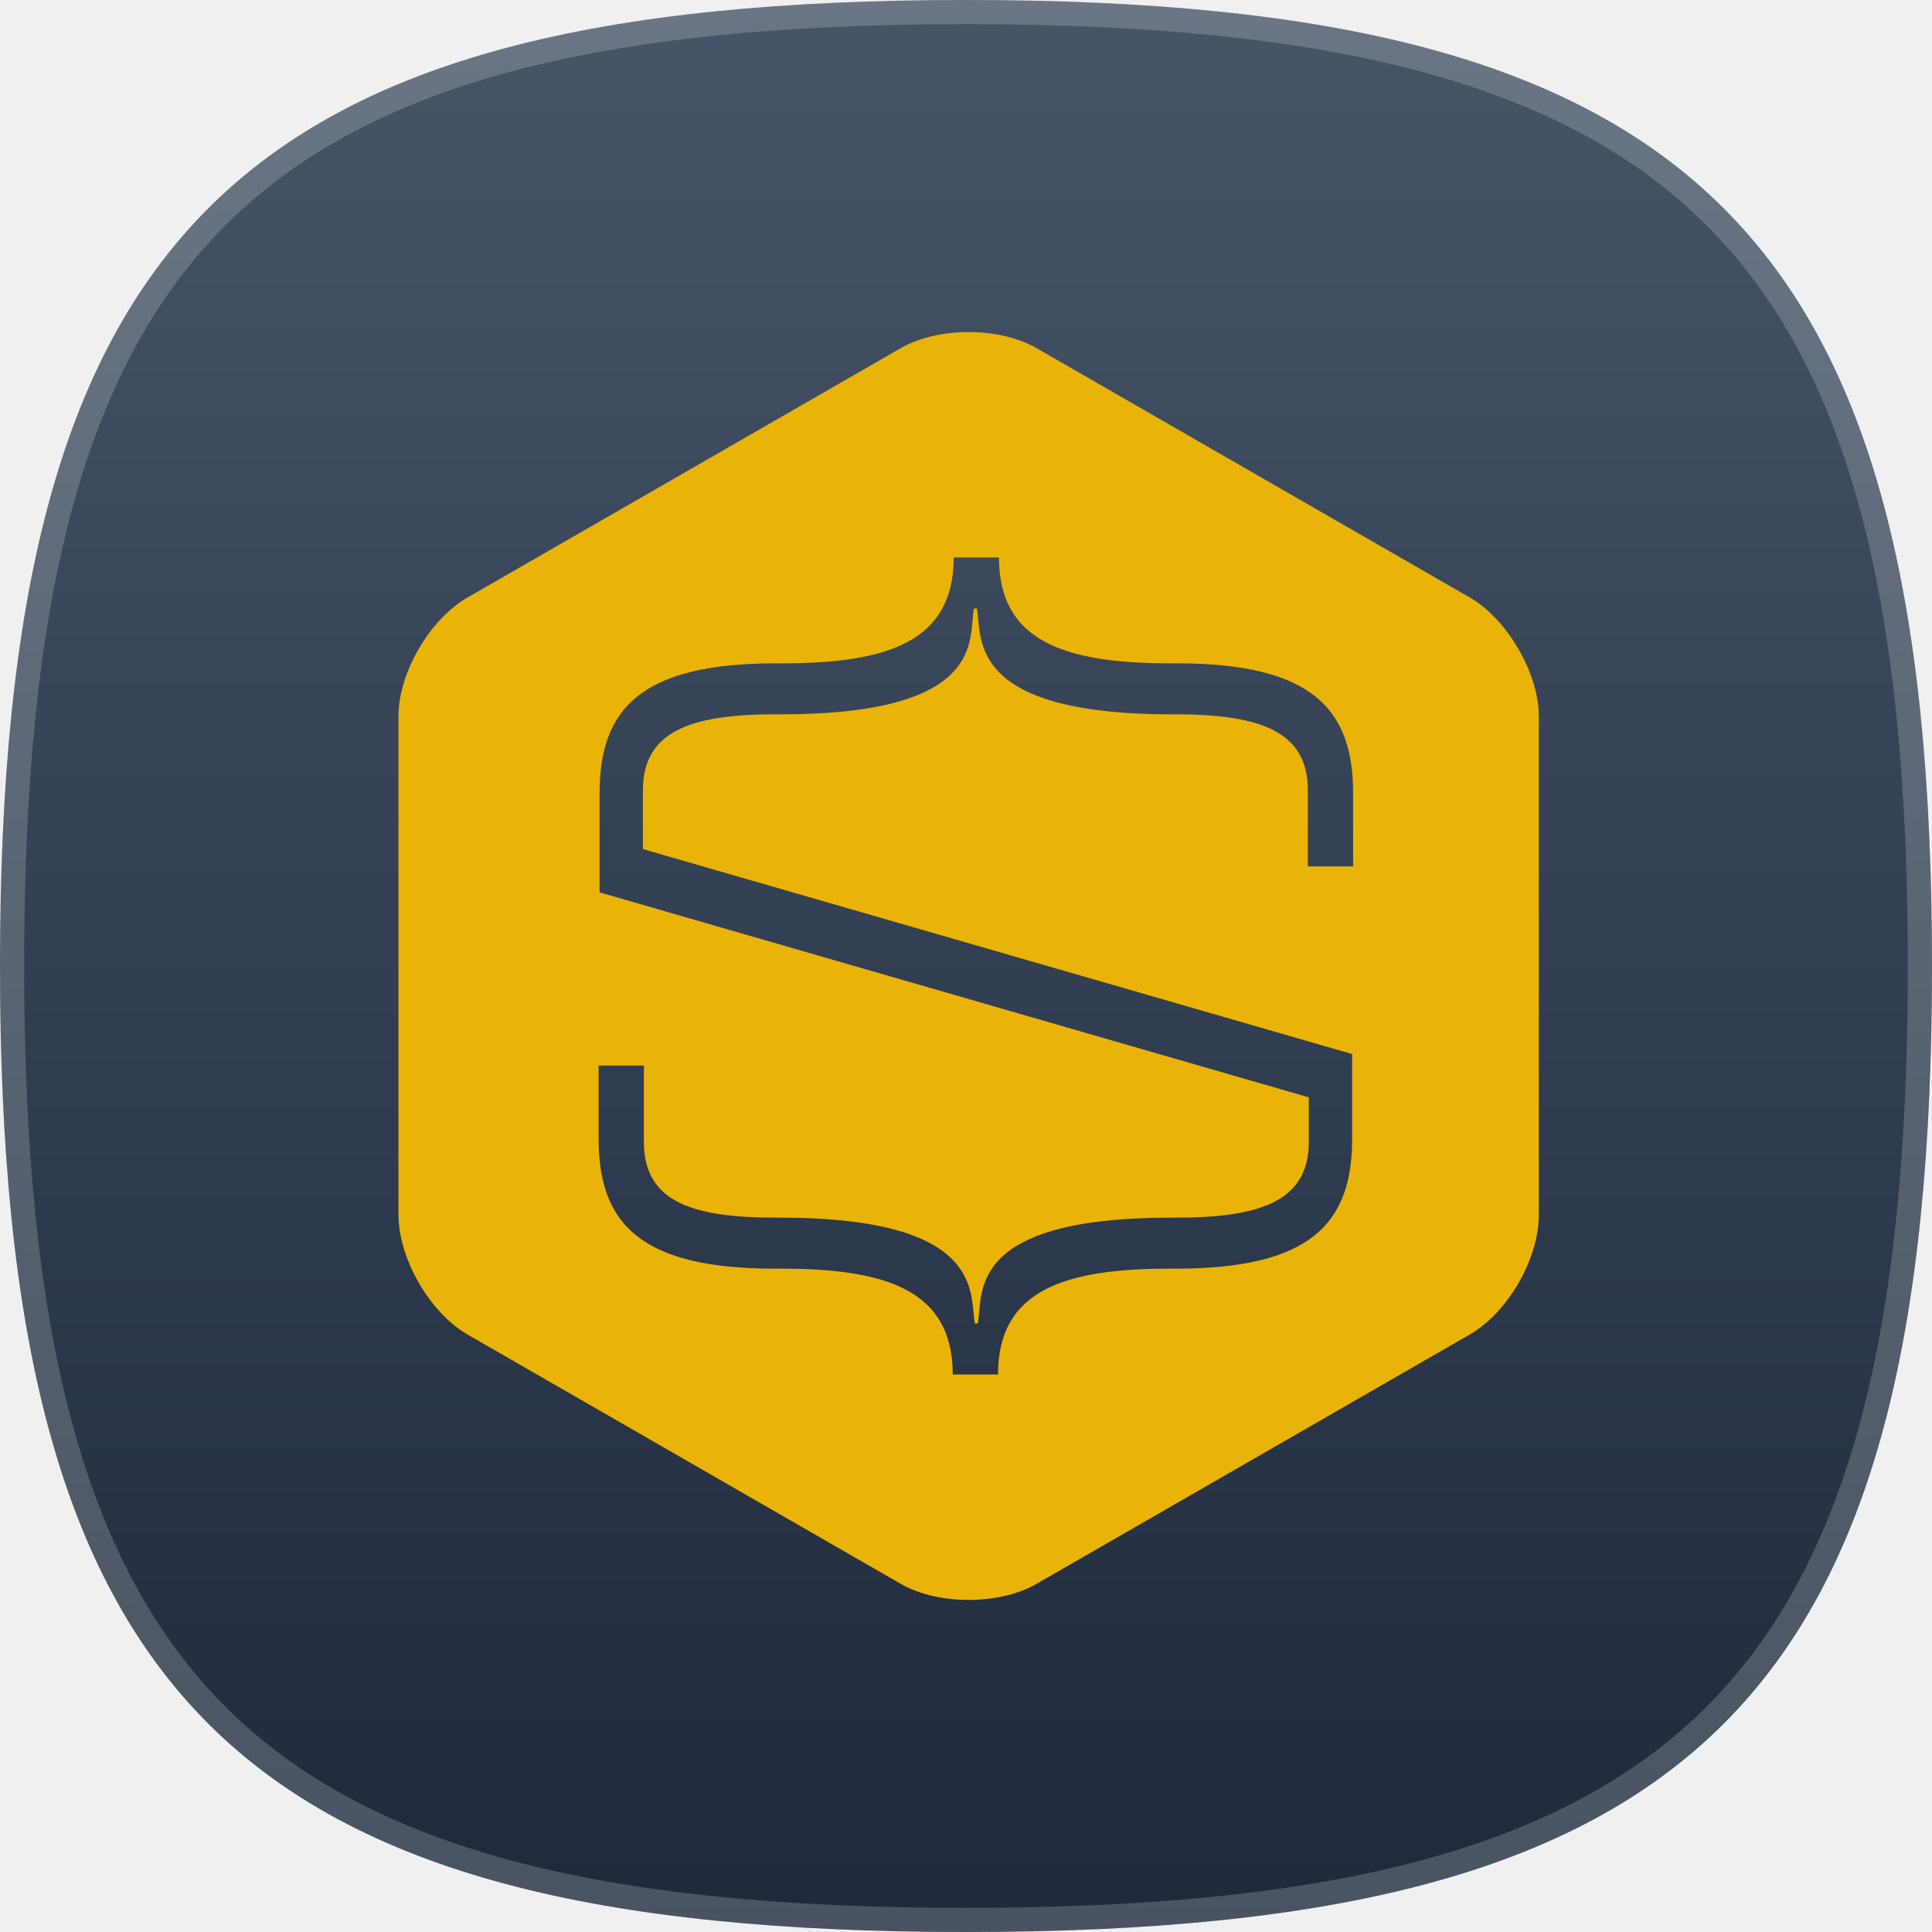
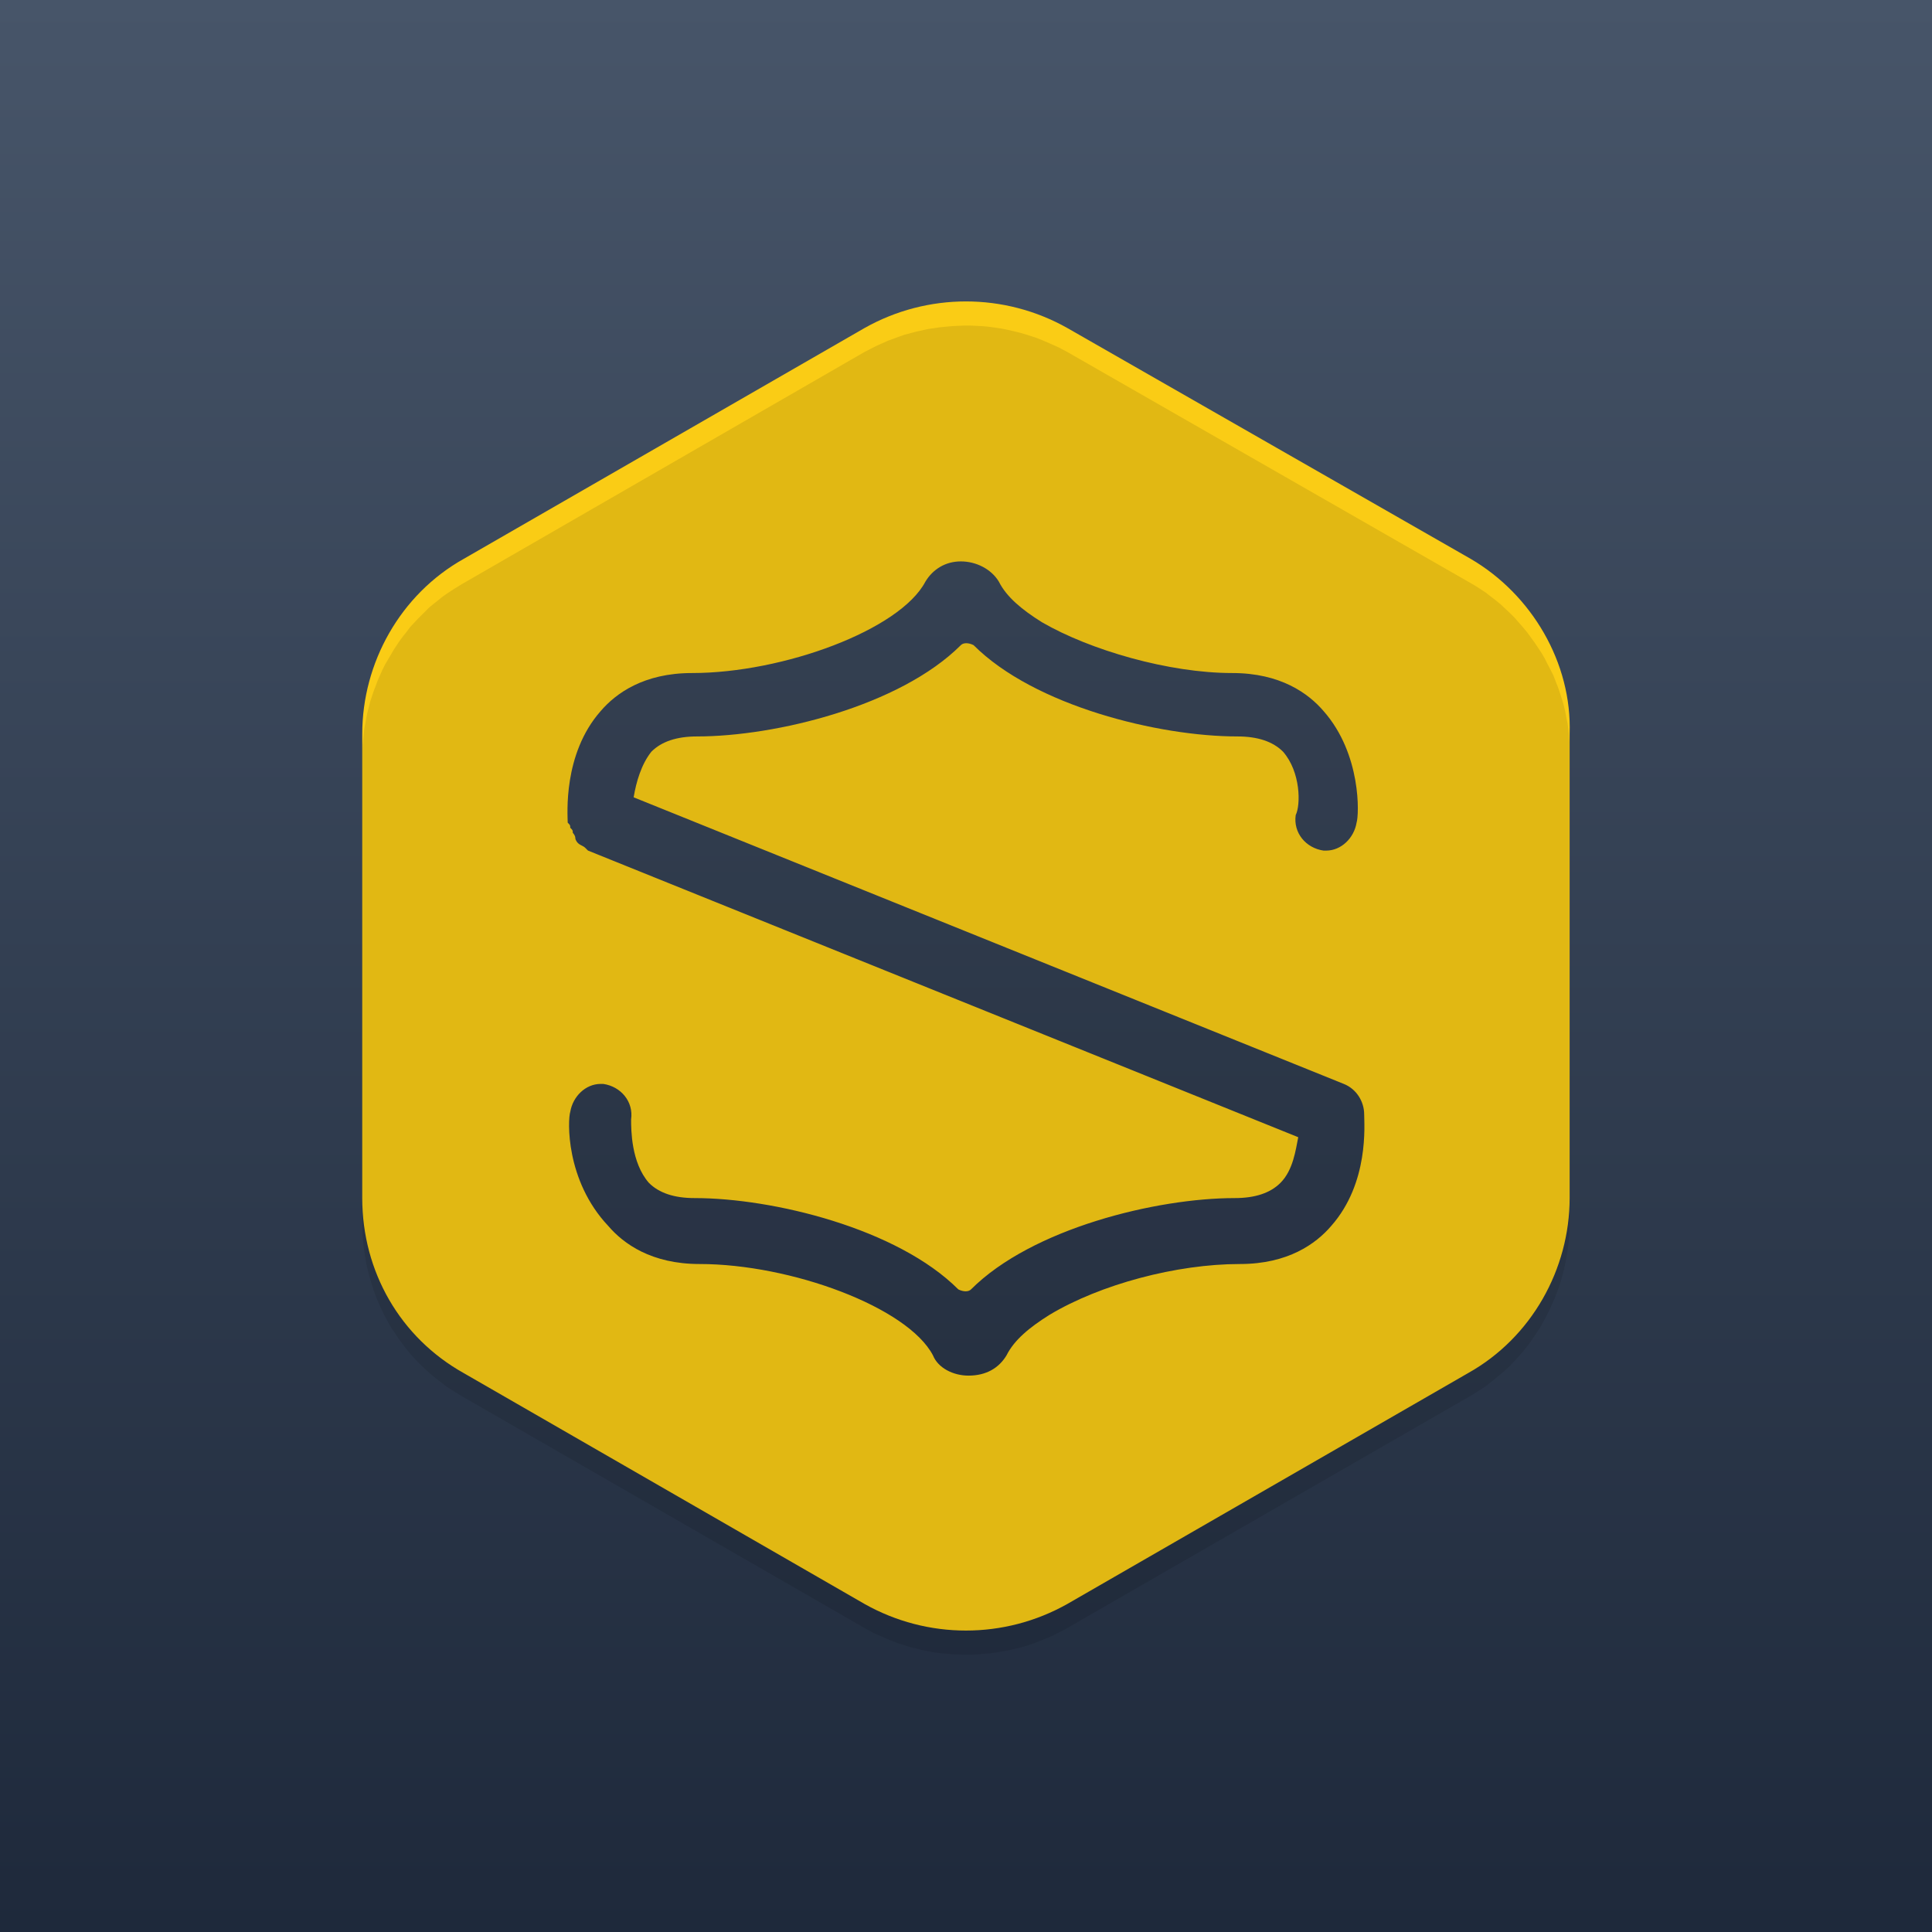
- <svg xmlns="http://www.w3.org/2000/svg" width="320" height="320" viewBox="0 0 320 320" fill="none">
-   <g clip-path="url(#clip0_1016_7697)">
-     <path d="M160 0C281.326 0 320 38.674 320 160C320 281.326 281.326 320 160 320C38.674 320 0 281.326 0 160C0 38.674 38.674 0 160 0Z" fill="url(#paint0_linear_1016_7697)" />
-     <path d="M160 2C220.573 2 259.85 11.683 284.083 35.917C308.317 60.15 318 99.427 318 160C318 220.573 308.317 259.85 284.083 284.083C259.85 308.317 220.573 318 160 318C99.427 318 60.15 308.317 35.917 284.083C11.683 259.85 2 220.573 2 160C2 99.427 11.683 60.15 35.917 35.917C60.15 11.683 99.427 2 160 2Z" stroke="#F8FAFC" stroke-opacity="0.2" stroke-width="4" />
-     <g clip-path="url(#clip1_1016_7697)">
-       <path d="M243.564 99.032L171.837 57.749C165.62 54.084 155.26 54.084 149.044 57.749L77.317 99.032C71.101 102.698 66 111.465 66 118.638V201.203C66 208.376 71.101 217.302 77.317 220.968L149.044 262.25C155.26 265.917 165.62 265.917 171.837 262.25L243.564 220.968C249.78 217.302 254.88 208.535 254.88 201.203V118.638C254.88 111.624 249.78 102.698 243.564 99.032ZM224.118 143.503H216.626V130.911C216.626 121.347 209.135 118.319 194.789 118.319H194.152C159.723 118.319 162.751 105.408 161.795 100.786H161.317C160.361 105.567 163.708 118.319 129.279 118.319H128.323C113.977 118.319 106.486 121.347 106.486 130.911V140.634L223.958 174.584V176.497V188.611C223.958 202.478 217.264 210.129 194.789 210.129H193.674C176.14 210.129 165.302 213.795 165.302 227.662H157.81C157.81 213.795 146.972 210.129 129.438 210.129H128.323C105.848 210.129 99.154 202.478 99.154 188.611V176.497H106.645V189.089C106.645 198.812 114.137 201.681 128.482 201.681H129.12C163.548 201.681 160.52 214.592 161.476 219.214H161.954C162.911 214.433 159.723 201.681 193.992 201.681H194.949C209.294 201.681 216.786 198.653 216.786 189.089V181.757L99.313 147.806V143.503V131.389C99.313 117.522 106.008 109.871 128.482 109.871H129.598C147.131 109.871 157.97 106.205 157.97 92.338H165.461C165.461 106.205 176.3 109.871 193.833 109.871H194.949C217.423 109.871 224.118 117.522 224.118 131.389V143.503Z" fill="#EAB308" />
-     </g>
+ <svg xmlns="http://www.w3.org/2000/svg" width="80" height="80" viewBox="0 0 80 80" fill="none">
+   <rect width="80" height="80" fill="url(#paint0_linear_snipcart)" />
+   <g transform="translate(15.000 12.481) scale(1.19286)">
+     <path d="M38.478 8.937l-14-8.012a7.17 7.17 0 00-7.044 0L3.522 8.937C1.321 10.17 0 12.547 0 15.013v16.113c0 2.553 1.32 4.843 3.522 6.075l13.912 8.013a7.17 7.17 0 007.044 0L38.39 37.2c2.201-1.232 3.522-3.61 3.522-6.075V15.013c.088-2.466-1.32-4.843-3.434-6.076zm-6.516 6.692c-.352-.352-.88-.528-1.585-.528-2.73 0-7.044-1.057-9.157-3.17-.176-.088-.352-.088-.44 0-2.113 2.113-6.428 3.17-9.157 3.17-.705 0-1.233.176-1.585.528-.352.44-.529 1.057-.617 1.585l24.654 9.95c.44.176.705.616.705 1.056 0 .352.176 2.378-1.145 3.874-.528.617-1.497 1.321-3.17 1.321-2.2 0-4.842.705-6.603 1.761-.705.44-1.233.88-1.497 1.409-.264.44-.705.704-1.321.704-.528 0-1.057-.264-1.233-.704-.88-1.673-4.93-3.17-8.1-3.17-1.673 0-2.642-.704-3.17-1.32-1.497-1.586-1.409-3.699-1.32-3.963.087-.528.527-.969 1.056-.969h.088c.616.089 1.056.617.968 1.233 0 .352 0 1.497.617 2.201.352.353.88.529 1.585.529 2.73 0 7.044 1.056 9.157 3.17.176.088.352.088.44 0 2.113-2.114 6.428-3.17 9.157-3.17.705 0 1.233-.176 1.585-.529.44-.44.529-1.144.617-1.584l-24.655-9.95-.088-.088c-.088-.088-.176-.088-.264-.176 0 0-.088-.088-.088-.176s-.088-.177-.088-.177c0-.088 0-.088-.088-.176 0-.088 0-.088-.088-.176 0-.264-.176-2.377 1.145-3.874.528-.616 1.497-1.32 3.17-1.32 3.17 0 7.22-1.498 8.1-3.17.264-.44.705-.705 1.233-.705.528 0 1.056.264 1.32.705.265.528.793.968 1.497 1.408C25.27 12.107 28 12.9 30.201 12.9c1.673 0 2.642.705 3.17 1.321 1.32 1.497 1.233 3.61 1.145 3.874-.088.529-.529.969-1.057.969h-.088c-.616-.088-1.056-.616-.968-1.233.176-.352.176-1.497-.44-2.201z" fill="#FACC15" />
+   </g>
+   <g transform="translate(15.000 13.481) scale(1.19286)">
+     <path fill-rule="evenodd" fill="black" fill-opacity="0.1" d="M38.46 8.93 L24.48 0.92 L24.20 0.77 L24.00 0.68 L23.80 0.59 L23.61 0.51 L23.41 0.43 L23.20 0.36 L23.01 0.30 L22.80 0.24 L22.59 0.19 L22.37 0.14 L22.16 0.10 L21.96 0.07 L21.74 0.04 L21.52 0.02 L21.31 0.01 L21.11 0.00 L20.89 0.00 L20.67 0.01 L20.47 0.02 L20.25 0.04 L20.05 0.06 L19.85 0.09 L19.64 0.12 L19.42 0.17 L19.23 0.21 L19.01 0.27 L18.82 0.32 L18.62 0.39 L18.43 0.46 L18.24 0.53 L18.04 0.62 L17.86 0.70 L17.66 0.80 L17.43 0.92 L3.45 8.98 L3.19 9.14 L2.93 9.31 L2.79 9.41 L2.63 9.54 L2.49 9.65 L2.33 9.78 L2.20 9.91 L2.06 10.05 L1.92 10.19 L1.78 10.34 L1.66 10.47 L1.54 10.63 L1.42 10.78 L1.30 10.94 L1.20 11.09 L1.09 11.26 L0.99 11.43 L0.89 11.60 L0.79 11.77 L0.70 11.95 L0.62 12.13 L0.54 12.31 L0.47 12.50 L0.40 12.68 L0.28 13.04 L0.23 13.24 L0.18 13.43 L0.14 13.62 L0.11 13.80 L0.07 14.00 L0.05 14.19 L0.03 14.39 L0.01 14.57 L0.00 14.79 L0.00 15.01 L0.00 31.13 L0.00 31.35 L0.01 31.58 L0.03 31.82 L0.06 32.07 L0.10 32.31 L0.14 32.55 L0.19 32.78 L0.25 33.01 L0.32 33.24 L0.39 33.47 L0.47 33.69 L0.56 33.91 L0.66 34.13 L0.77 34.36 L0.89 34.58 L1.01 34.79 L1.14 34.98 L1.27 35.18 L1.48 35.46 L1.69 35.72 L1.92 35.97 L2.16 36.20 L2.41 36.43 L2.68 36.64 L2.95 36.85 L3.24 37.03 L3.45 37.16 L17.43 45.21 L17.63 45.32 L17.80 45.41 L17.99 45.49 L18.19 45.58 L18.39 45.66 L18.60 45.74 L18.79 45.80 L19.00 45.87 L19.21 45.92 L19.40 45.97 L19.60 46.01 L19.81 46.05 L20.01 46.08 L20.23 46.10 L20.43 46.12 L20.65 46.13 L20.89 46.14 L21.11 46.14 L21.33 46.13 L21.56 46.11 L21.80 46.09 L22.02 46.06 L22.24 46.02 L22.47 45.98 L22.68 45.93 L22.92 45.87 L23.15 45.80 L23.35 45.73 L23.58 45.64 L23.78 45.56 L24.00 45.46 L24.20 45.36 L24.48 45.21 L38.46 37.16 L38.72 37.00 L38.98 36.83 L39.25 36.62 L39.53 36.39 L39.80 36.15 L40.05 35.89 L40.29 35.62 L40.51 35.34 L40.71 35.05 L40.91 34.74 L41.08 34.43 L41.24 34.11 L41.39 33.77 L41.52 33.43 L41.63 33.09 L41.72 32.75 L41.79 32.40 L41.85 32.04 L41.88 31.81 L41.90 31.59 L41.91 31.37 L41.91 31.15 L41.91 15.01 L41.91 14.67 L41.91 14.47 L41.89 14.25 L41.87 14.03 L41.84 13.81 L41.80 13.62 L41.76 13.40 L41.71 13.19 L41.65 12.98 L41.58 12.77 L41.51 12.56 L41.43 12.36 L41.35 12.15 L41.25 11.95 L41.15 11.76 L41.05 11.56 L40.94 11.37 L40.82 11.19 L40.70 11.01 L40.57 10.83 L40.43 10.64 L40.29 10.47 L40.14 10.30 L40.00 10.14 L39.84 9.98 L39.68 9.83 L39.52 9.68 L39.35 9.54 L39.18 9.41 L39.00 9.27 L38.82 9.15 L38.63 9.03 Z" />
  </g>
  <defs>
-     <linearGradient id="paint0_linear_1016_7697" x1="160" y1="0" x2="160" y2="320" gradientUnits="userSpaceOnUse">
+     <linearGradient id="paint0_linear_snipcart" x1="40" y1="0" x2="40" y2="80" gradientUnits="userSpaceOnUse">
      <stop stop-color="#475569" />
      <stop offset="1" stop-color="#1E293B" />
    </linearGradient>
-     <clipPath id="clip0_1016_7697">
-       <rect width="320" height="320" fill="white" />
-     </clipPath>
-     <clipPath id="clip1_1016_7697">
-       <rect width="240" height="240" fill="white" transform="translate(40 40)" />
-     </clipPath>
  </defs>
</svg>
